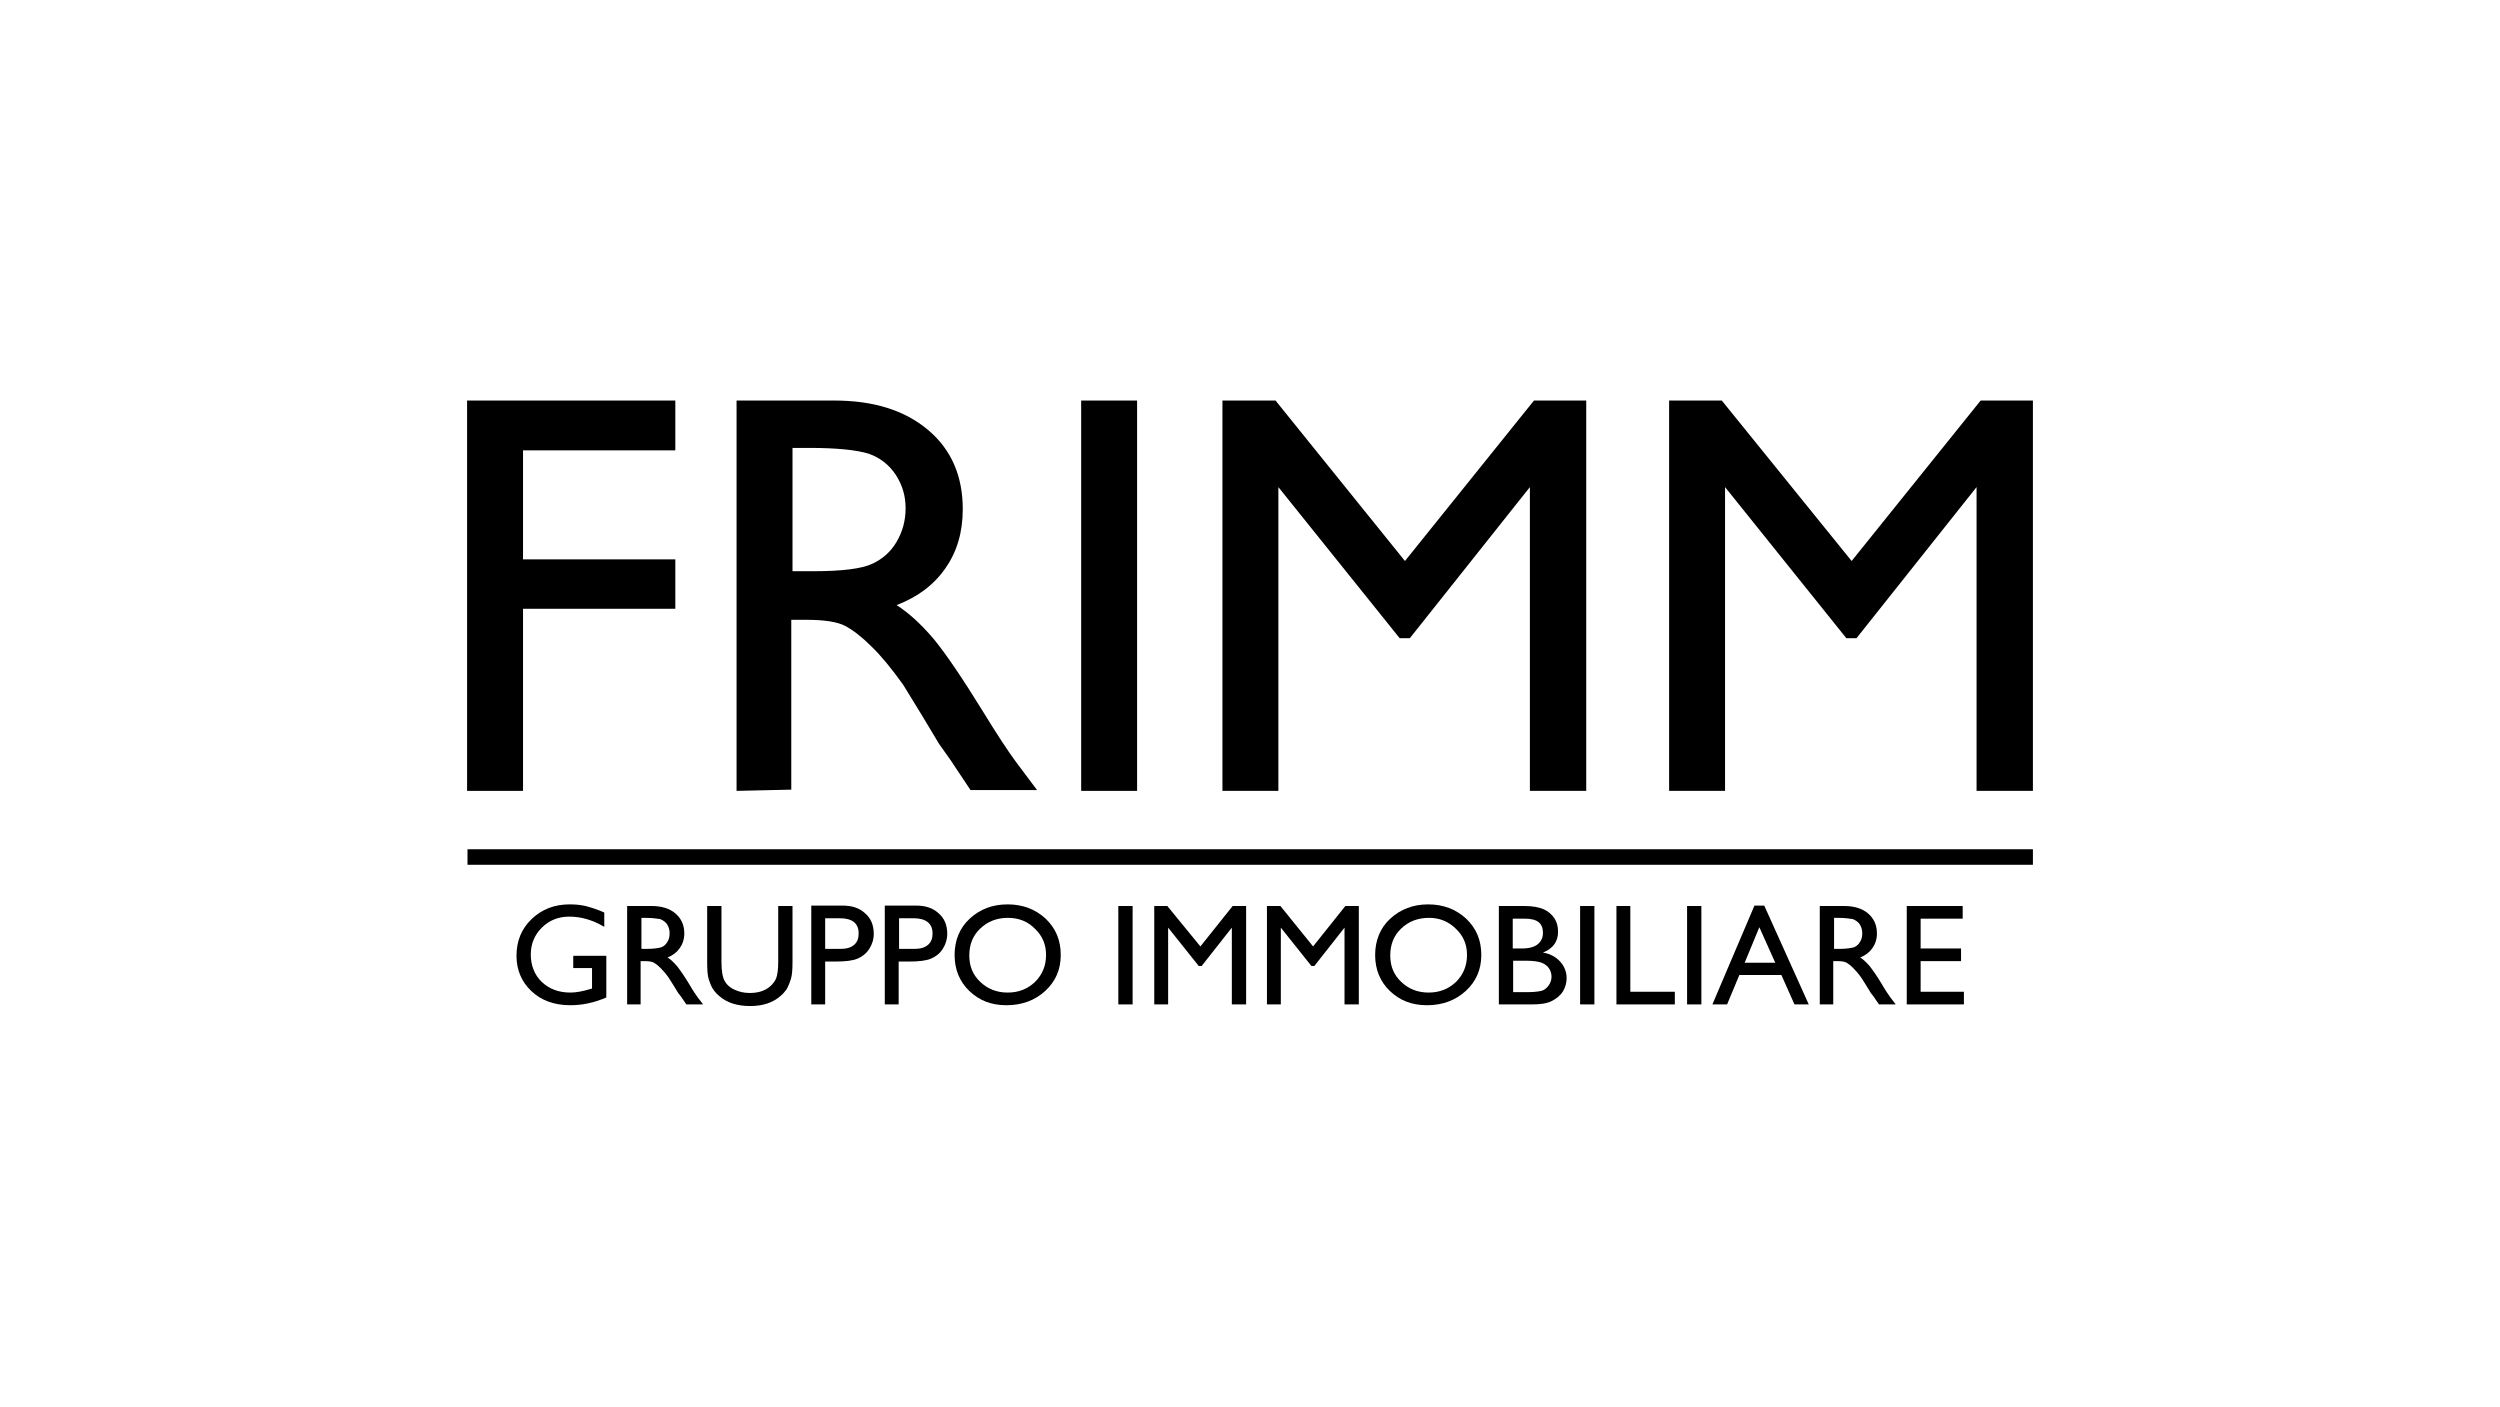
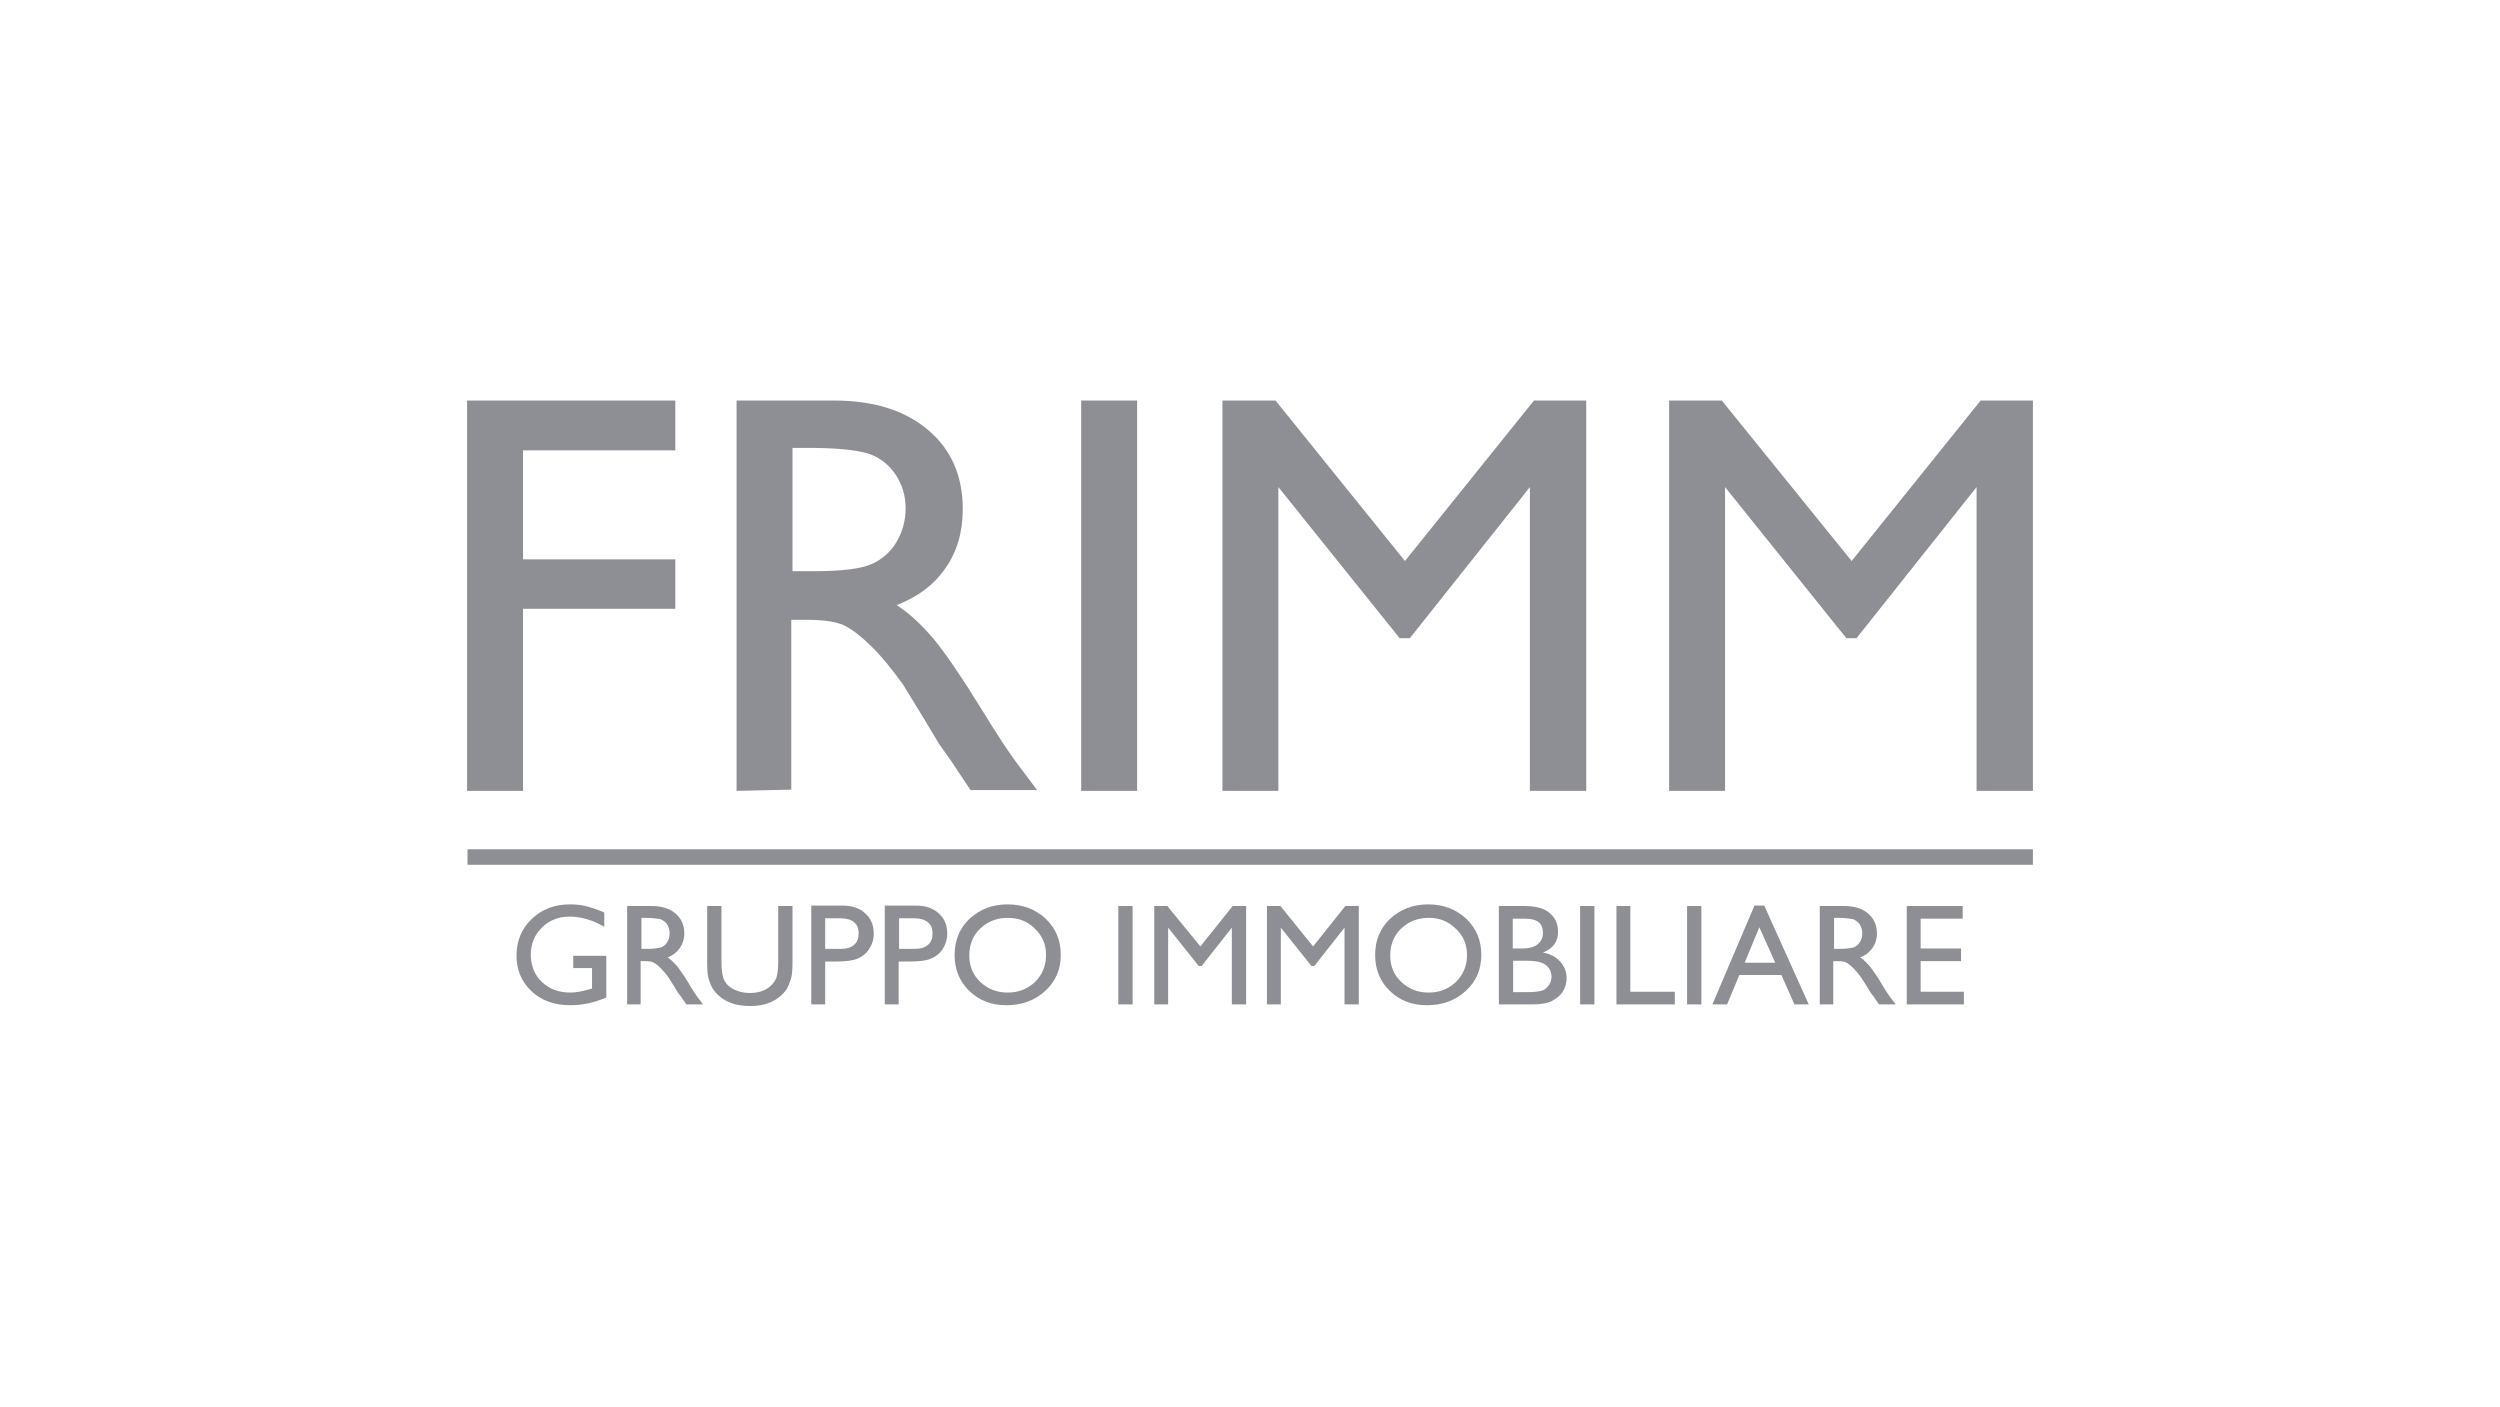
<svg xmlns="http://www.w3.org/2000/svg" version="1.1" id="Layer_2_00000013880933860696999480000000796771256265572779_" x="0px" y="0px" viewBox="0 0 612.3 344.4" style="enable-background:new 0 0 612.3 344.4;" xml:space="preserve">
  <g id="Images">
-     <rect x="114.5" y="208" class="st0" width="383.4" height="3.8" />
-     <polygon class="st0" points="114.4,98.1 165.4,98.1 165.4,110.3 128.1,110.3 128.1,137 165.4,137 165.4,149.1 128.1,149.1    128.1,193.7 114.4,193.7  " />
-     <path class="st0" d="M198.2,109.7h-4.1v30.2h5.2c6.9,0,11.7-0.6,14.3-1.8c2.6-1.2,4.6-3,6-5.4c1.4-2.4,2.2-5.1,2.2-8.2   c0-3.1-0.8-5.7-2.4-8.2c-1.6-2.4-3.8-4.2-6.7-5.2C209.7,110.2,204.9,109.7,198.2,109.7 M180.4,193.7V98.1h23.9   c9.7,0,17.3,2.4,23,7.2c5.7,4.8,8.5,11.3,8.5,19.4c0,5.6-1.4,10.4-4.2,14.4c-2.8,4.1-6.8,7.1-12,9.1c3.1,2,6,4.7,9,8.2   c2.9,3.5,7,9.5,12.3,18.1c3.3,5.4,6,9.5,8,12.2l5.1,6.8h-16.3l-4.2-6.3c-0.1-0.2-0.4-0.6-0.8-1.2l-2.7-3.8l-4.2-7l-4.6-7.5   c-2.8-3.9-5.4-7.1-7.8-9.4c-2.3-2.3-4.5-4-6.4-5c-1.9-1-5.1-1.5-9.6-1.5h-3.6v41.6L180.4,193.7L180.4,193.7z" />
-     <rect x="264.8" y="98.1" class="st0" width="13.7" height="95.6" />
-     <polygon class="st0" points="375.7,98.1 388.5,98.1 388.5,193.7 374.7,193.7 374.7,119.3 345.3,156.3 342.8,156.3 313.1,119.3    313.1,193.7 299.4,193.7 299.4,98.1 312.4,98.1 344.1,137.4  " />
-     <polygon class="st0" points="485.1,98.1 497.9,98.1 497.9,193.7 484.1,193.7 484.1,119.3 454.7,156.3 452.2,156.3 422.5,119.3    422.5,193.7 408.8,193.7 408.8,98.1 421.7,98.1 453.5,137.4  " />
-     <path class="st0" d="M140.4,234.1h8.1v10.2c-3,1.3-5.9,1.9-8.8,1.9c-4,0-7.2-1.2-9.6-3.5c-2.4-2.3-3.6-5.2-3.6-8.6   c0-3.6,1.2-6.6,3.7-9c2.5-2.4,5.6-3.6,9.3-3.6c1.4,0,2.6,0.1,3.9,0.4c1.2,0.3,2.8,0.8,4.6,1.6v3.5c-2.9-1.7-5.7-2.5-8.6-2.5   c-2.6,0-4.9,0.9-6.7,2.7c-1.8,1.8-2.7,4-2.7,6.6c0,2.6,0.9,5,2.7,6.7s4.1,2.6,7,2.6c1.4,0,3-0.3,5-0.9l0.3-0.1v-5h-4.6V234.1   L140.4,234.1z" />
-     <path class="st0" d="M158.1,224.8h-1v7.6h1.3c1.8,0,2.9-0.2,3.6-0.4c0.7-0.3,1.2-0.8,1.5-1.4c0.4-0.6,0.5-1.3,0.5-2.1   c0-0.8-0.2-1.4-0.6-2.1c-0.4-0.6-1-1-1.7-1.3C161,225,159.8,224.8,158.1,224.8 M153.6,246v-24.1h6c2.4,0,4.4,0.6,5.8,1.8   c1.4,1.2,2.2,2.8,2.2,4.9c0,1.4-0.4,2.6-1.1,3.6c-0.7,1-1.7,1.8-3,2.3c0.8,0.5,1.5,1.2,2.3,2.1c0.7,0.9,1.8,2.4,3.1,4.6   c0.8,1.4,1.5,2.4,2,3.1l1.3,1.7h-4.1l-1.1-1.6c0-0.1-0.1-0.2-0.2-0.3l-0.7-0.9l-1.1-1.8l-1.2-1.9c-0.7-1-1.4-1.8-2-2.4   c-0.6-0.6-1.1-1-1.6-1.3c-0.5-0.3-1.3-0.4-2.4-0.4h-0.9V246L153.6,246L153.6,246z" />
-     <path class="st0" d="M190.6,221.9h3.5v13.7c0,1.9-0.1,3.2-0.4,4.2c-0.3,0.9-0.6,1.7-1,2.4c-0.4,0.6-0.9,1.2-1.5,1.7   c-1.9,1.7-4.4,2.5-7.5,2.5s-5.7-0.8-7.6-2.5c-0.6-0.5-1.1-1.1-1.5-1.7c-0.4-0.6-0.7-1.4-1-2.3c-0.3-0.9-0.4-2.3-0.4-4.3v-13.7h3.5   v13.7c0,2.3,0.3,3.8,0.8,4.7c0.5,0.9,1.3,1.6,2.4,2.1c1.1,0.5,2.3,0.8,3.7,0.8c2.1,0,3.7-0.5,5-1.6c0.7-0.6,1.2-1.3,1.5-2   c0.3-0.8,0.5-2.1,0.5-4L190.6,221.9L190.6,221.9z" />
-     <path class="st0" d="M205.7,224.9h-3.6v7.5h3.8c1.4,0,2.5-0.3,3.3-1c0.8-0.7,1.1-1.6,1.1-2.8C210.3,226.2,208.8,224.9,205.7,224.9    M198.7,246v-24.2h7.7c2.3,0,4.1,0.6,5.5,1.9c1.4,1.2,2.1,2.9,2.1,5c0,1.4-0.4,2.6-1.1,3.7s-1.7,1.9-2.9,2.4   c-1.2,0.5-3,0.7-5.3,0.7h-2.6V246H198.7L198.7,246z" />
-     <path class="st0" d="M223.8,224.9h-3.6v7.5h3.8c1.4,0,2.5-0.3,3.3-1c0.8-0.7,1.1-1.6,1.1-2.8C228.4,226.2,226.8,224.9,223.8,224.9    M216.7,246v-24.2h7.7c2.3,0,4.1,0.6,5.5,1.9c1.4,1.2,2.1,2.9,2.1,5c0,1.4-0.4,2.6-1.1,3.7c-0.7,1.1-1.7,1.9-2.9,2.4   c-1.2,0.5-3,0.7-5.3,0.7h-2.6V246H216.7L216.7,246z" />
-     <path class="st0" d="M246.9,224.8c-2.8,0-5,0.9-6.8,2.6c-1.8,1.7-2.7,3.9-2.7,6.6c0,2.7,0.9,4.8,2.7,6.5c1.8,1.7,4,2.6,6.7,2.6   s4.9-0.9,6.7-2.6c1.8-1.8,2.7-4,2.7-6.6s-0.9-4.7-2.7-6.4C251.8,225.7,249.5,224.8,246.9,224.8 M246.8,221.5c3.7,0,6.8,1.2,9.3,3.5   c2.5,2.4,3.7,5.3,3.7,8.9s-1.3,6.5-3.8,8.8c-2.5,2.3-5.7,3.5-9.5,3.5s-6.7-1.2-9.1-3.5s-3.6-5.3-3.6-8.8c0-3.5,1.2-6.6,3.7-8.9   C240,222.7,243,221.5,246.8,221.5" />
-     <rect x="273.9" y="221.9" class="st0" width="3.5" height="24.1" />
-     <polygon class="st0" points="301.9,221.9 305.2,221.9 305.2,246 301.7,246 301.7,227.2 294.3,236.6 293.6,236.6 286.1,227.2    286.1,246 282.7,246 282.7,221.9 285.9,221.9 294,231.8  " />
-     <polygon class="st0" points="329.5,221.9 332.8,221.9 332.8,246 329.3,246 329.3,227.2 321.9,236.6 321.2,236.6 313.7,227.2    313.7,246 310.3,246 310.3,221.9 313.6,221.9 321.6,231.8  " />
-     <path class="st0" d="M350,224.8c-2.8,0-5,0.9-6.8,2.6c-1.8,1.7-2.7,3.9-2.7,6.6c0,2.7,0.9,4.8,2.7,6.5s4,2.6,6.7,2.6   s4.9-0.9,6.7-2.6c1.8-1.8,2.7-4,2.7-6.6s-0.9-4.7-2.7-6.4C354.8,225.7,352.6,224.8,350,224.8 M349.8,221.5c3.7,0,6.8,1.2,9.3,3.5   c2.5,2.4,3.7,5.3,3.7,8.9s-1.3,6.5-3.8,8.8c-2.5,2.3-5.7,3.5-9.5,3.5s-6.7-1.2-9.1-3.5c-2.4-2.3-3.6-5.3-3.6-8.8   c0-3.5,1.2-6.6,3.7-8.9C343,222.7,346.1,221.5,349.8,221.5" />
-     <path class="st0" d="M373.8,235.3h-3.2v7.7h3.4c1.9,0,3.2-0.2,3.8-0.4c0.7-0.3,1.2-0.8,1.6-1.4c0.4-0.6,0.6-1.3,0.6-2   c0-0.7-0.2-1.4-0.6-2c-0.4-0.6-1-1.1-1.8-1.4C376.8,235.5,375.5,235.3,373.8,235.3 M373.5,225h-3v7.3h2.3c1.8,0,3.1-0.4,3.9-1.1   c0.8-0.7,1.2-1.6,1.2-2.7C377.9,226.1,376.5,225,373.5,225 M375.3,246h-8.2v-24.1h6.3c2,0,3.5,0.3,4.7,0.8c1.1,0.5,2,1.3,2.6,2.2   c0.6,0.9,0.9,2,0.9,3.3c0,2.4-1.2,4.1-3.7,5.1c1.8,0.3,3.2,1.1,4.2,2.2c1,1.1,1.6,2.5,1.6,4c0,1.2-0.3,2.3-0.9,3.3   c-0.6,1-1.6,1.8-2.8,2.4S377.1,246,375.3,246" />
-     <rect x="387" y="221.9" class="st0" width="3.5" height="24.1" />
-     <polygon class="st0" points="395.9,221.9 399.3,221.9 399.3,242.9 410.2,242.9 410.2,246 395.9,246  " />
-     <rect x="413.2" y="221.9" class="st0" width="3.5" height="24.1" />
-     <path class="st0" d="M434.8,235.8l-3.9-8.7l-3.6,8.7H434.8z M429.7,221.8h2.4L443,246h-3.5l-3.2-7.2h-10.3l-3,7.2h-3.6L429.7,221.8   z" />
-     <path class="st0" d="M450.2,224.8h-1v7.6h1.3c1.8,0,2.9-0.2,3.6-0.4c0.7-0.3,1.2-0.8,1.5-1.4c0.4-0.6,0.5-1.3,0.5-2.1   c0-0.8-0.2-1.4-0.6-2.1c-0.4-0.6-1-1-1.7-1.3C453.1,225,451.9,224.8,450.2,224.8 M445.7,246v-24.1h6c2.4,0,4.4,0.6,5.8,1.8   c1.4,1.2,2.2,2.8,2.2,4.9c0,1.4-0.4,2.6-1.1,3.6c-0.7,1-1.7,1.8-3,2.3c0.8,0.5,1.5,1.2,2.3,2.1c0.7,0.9,1.8,2.4,3.1,4.6   c0.8,1.4,1.5,2.4,2,3.1l1.3,1.7h-4.1l-1.1-1.6c0-0.1-0.1-0.2-0.2-0.3l-0.7-0.9l-1.1-1.8l-1.2-1.9c-0.7-1-1.4-1.8-2-2.4   c-0.6-0.6-1.1-1-1.6-1.3c-0.5-0.3-1.3-0.4-2.4-0.4h-0.9V246L445.7,246L445.7,246z" />
-     <polygon class="st0" points="467,221.9 480.7,221.9 480.7,225 470.4,225 470.4,232.3 480.3,232.3 480.3,235.4 470.4,235.4    470.4,242.9 481,242.9 481,246 467,246  " />
+     <rect x="114.5" y="208" fill="#8E8F94" width="383.4" height="3.8" />
+     <polygon fill="#8E8F94" points="114.4,98.1 165.4,98.1 165.4,110.3 128.1,110.3 128.1,137 165.4,137 165.4,149.1 128.1,149.1    128.1,193.7 114.4,193.7  " />
+     <path fill="#8E8F94" d="M198.2,109.7h-4.1v30.2h5.2c6.9,0,11.7-0.6,14.3-1.8c2.6-1.2,4.6-3,6-5.4c1.4-2.4,2.2-5.1,2.2-8.2   c0-3.1-0.8-5.7-2.4-8.2c-1.6-2.4-3.8-4.2-6.7-5.2C209.7,110.2,204.9,109.7,198.2,109.7 M180.4,193.7V98.1h23.9   c9.7,0,17.3,2.4,23,7.2c5.7,4.8,8.5,11.3,8.5,19.4c0,5.6-1.4,10.4-4.2,14.4c-2.8,4.1-6.8,7.1-12,9.1c3.1,2,6,4.7,9,8.2   c2.9,3.5,7,9.5,12.3,18.1c3.3,5.4,6,9.5,8,12.2l5.1,6.8h-16.3l-4.2-6.3c-0.1-0.2-0.4-0.6-0.8-1.2l-2.7-3.8l-4.2-7l-4.6-7.5   c-2.8-3.9-5.4-7.1-7.8-9.4c-2.3-2.3-4.5-4-6.4-5c-1.9-1-5.1-1.5-9.6-1.5h-3.6v41.6L180.4,193.7L180.4,193.7z" />
+     <rect x="264.8" y="98.1" fill="#8E8F94" width="13.7" height="95.6" />
+     <polygon fill="#8E8F94" points="375.7,98.1 388.5,98.1 388.5,193.7 374.7,193.7 374.7,119.3 345.3,156.3 342.8,156.3 313.1,119.3    313.1,193.7 299.4,193.7 299.4,98.1 312.4,98.1 344.1,137.4  " />
+     <polygon fill="#8E8F94" points="485.1,98.1 497.9,98.1 497.9,193.7 484.1,193.7 484.1,119.3 454.7,156.3 452.2,156.3 422.5,119.3    422.5,193.7 408.8,193.7 408.8,98.1 421.7,98.1 453.5,137.4  " />
+     <path fill="#8E8F94" d="M140.4,234.1h8.1v10.2c-3,1.3-5.9,1.9-8.8,1.9c-4,0-7.2-1.2-9.6-3.5c-2.4-2.3-3.6-5.2-3.6-8.6   c0-3.6,1.2-6.6,3.7-9c2.5-2.4,5.6-3.6,9.3-3.6c1.4,0,2.6,0.1,3.9,0.4c1.2,0.3,2.8,0.8,4.6,1.6v3.5c-2.9-1.7-5.7-2.5-8.6-2.5   c-2.6,0-4.9,0.9-6.7,2.7c-1.8,1.8-2.7,4-2.7,6.6c0,2.6,0.9,5,2.7,6.7s4.1,2.6,7,2.6c1.4,0,3-0.3,5-0.9l0.3-0.1v-5h-4.6V234.1   L140.4,234.1z" />
+     <path fill="#8E8F94" d="M158.1,224.8h-1v7.6h1.3c1.8,0,2.9-0.2,3.6-0.4c0.7-0.3,1.2-0.8,1.5-1.4c0.4-0.6,0.5-1.3,0.5-2.1   c0-0.8-0.2-1.4-0.6-2.1c-0.4-0.6-1-1-1.7-1.3C161,225,159.8,224.8,158.1,224.8 M153.6,246v-24.1h6c2.4,0,4.4,0.6,5.8,1.8   c1.4,1.2,2.2,2.8,2.2,4.9c0,1.4-0.4,2.6-1.1,3.6c-0.7,1-1.7,1.8-3,2.3c0.8,0.5,1.5,1.2,2.3,2.1c0.7,0.9,1.8,2.4,3.1,4.6   c0.8,1.4,1.5,2.4,2,3.1l1.3,1.7h-4.1l-1.1-1.6c0-0.1-0.1-0.2-0.2-0.3l-0.7-0.9l-1.1-1.8l-1.2-1.9c-0.7-1-1.4-1.8-2-2.4   c-0.6-0.6-1.1-1-1.6-1.3c-0.5-0.3-1.3-0.4-2.4-0.4h-0.9V246L153.6,246L153.6,246z" />
+     <path fill="#8E8F94" d="M190.6,221.9h3.5v13.7c0,1.9-0.1,3.2-0.4,4.2c-0.3,0.9-0.6,1.7-1,2.4c-0.4,0.6-0.9,1.2-1.5,1.7   c-1.9,1.7-4.4,2.5-7.5,2.5s-5.7-0.8-7.6-2.5c-0.6-0.5-1.1-1.1-1.5-1.7c-0.4-0.6-0.7-1.4-1-2.3c-0.3-0.9-0.4-2.3-0.4-4.3v-13.7h3.5   v13.7c0,2.3,0.3,3.8,0.8,4.7c0.5,0.9,1.3,1.6,2.4,2.1c1.1,0.5,2.3,0.8,3.7,0.8c2.1,0,3.7-0.5,5-1.6c0.7-0.6,1.2-1.3,1.5-2   c0.3-0.8,0.5-2.1,0.5-4L190.6,221.9L190.6,221.9z" />
+     <path fill="#8E8F94" d="M205.7,224.9h-3.6v7.5h3.8c1.4,0,2.5-0.3,3.3-1c0.8-0.7,1.1-1.6,1.1-2.8C210.3,226.2,208.8,224.9,205.7,224.9    M198.7,246v-24.2h7.7c2.3,0,4.1,0.6,5.5,1.9c1.4,1.2,2.1,2.9,2.1,5c0,1.4-0.4,2.6-1.1,3.7s-1.7,1.9-2.9,2.4   c-1.2,0.5-3,0.7-5.3,0.7h-2.6V246H198.7L198.7,246z" />
+     <path fill="#8E8F94" d="M223.8,224.9h-3.6v7.5h3.8c1.4,0,2.5-0.3,3.3-1c0.8-0.7,1.1-1.6,1.1-2.8C228.4,226.2,226.8,224.9,223.8,224.9    M216.7,246v-24.2h7.7c2.3,0,4.1,0.6,5.5,1.9c1.4,1.2,2.1,2.9,2.1,5c0,1.4-0.4,2.6-1.1,3.7c-0.7,1.1-1.7,1.9-2.9,2.4   c-1.2,0.5-3,0.7-5.3,0.7h-2.6V246H216.7L216.7,246z" />
+     <path fill="#8E8F94" d="M246.9,224.8c-2.8,0-5,0.9-6.8,2.6c-1.8,1.7-2.7,3.9-2.7,6.6c0,2.7,0.9,4.8,2.7,6.5c1.8,1.7,4,2.6,6.7,2.6   s4.9-0.9,6.7-2.6c1.8-1.8,2.7-4,2.7-6.6s-0.9-4.7-2.7-6.4C251.8,225.7,249.5,224.8,246.9,224.8 M246.8,221.5c3.7,0,6.8,1.2,9.3,3.5   c2.5,2.4,3.7,5.3,3.7,8.9s-1.3,6.5-3.8,8.8c-2.5,2.3-5.7,3.5-9.5,3.5s-6.7-1.2-9.1-3.5s-3.6-5.3-3.6-8.8c0-3.5,1.2-6.6,3.7-8.9   C240,222.7,243,221.5,246.8,221.5" />
+     <rect x="273.9" y="221.9" fill="#8E8F94" width="3.5" height="24.1" />
+     <polygon fill="#8E8F94" points="301.9,221.9 305.2,221.9 305.2,246 301.7,246 301.7,227.2 294.3,236.6 293.6,236.6 286.1,227.2    286.1,246 282.7,246 282.7,221.9 285.9,221.9 294,231.8  " />
+     <polygon fill="#8E8F94" points="329.5,221.9 332.8,221.9 332.8,246 329.3,246 329.3,227.2 321.9,236.6 321.2,236.6 313.7,227.2    313.7,246 310.3,246 310.3,221.9 313.6,221.9 321.6,231.8  " />
+     <path fill="#8E8F94" d="M350,224.8c-2.8,0-5,0.9-6.8,2.6c-1.8,1.7-2.7,3.9-2.7,6.6c0,2.7,0.9,4.8,2.7,6.5s4,2.6,6.7,2.6   s4.9-0.9,6.7-2.6c1.8-1.8,2.7-4,2.7-6.6s-0.9-4.7-2.7-6.4C354.8,225.7,352.6,224.8,350,224.8 M349.8,221.5c3.7,0,6.8,1.2,9.3,3.5   c2.5,2.4,3.7,5.3,3.7,8.9s-1.3,6.5-3.8,8.8c-2.5,2.3-5.7,3.5-9.5,3.5s-6.7-1.2-9.1-3.5c-2.4-2.3-3.6-5.3-3.6-8.8   c0-3.5,1.2-6.6,3.7-8.9C343,222.7,346.1,221.5,349.8,221.5" />
+     <path fill="#8E8F94" d="M373.8,235.3h-3.2v7.7h3.4c1.9,0,3.2-0.2,3.8-0.4c0.7-0.3,1.2-0.8,1.6-1.4c0.4-0.6,0.6-1.3,0.6-2   c0-0.7-0.2-1.4-0.6-2c-0.4-0.6-1-1.1-1.8-1.4C376.8,235.5,375.5,235.3,373.8,235.3 M373.5,225h-3v7.3h2.3c1.8,0,3.1-0.4,3.9-1.1   c0.8-0.7,1.2-1.6,1.2-2.7C377.9,226.1,376.5,225,373.5,225 M375.3,246h-8.2v-24.1h6.3c2,0,3.5,0.3,4.7,0.8c1.1,0.5,2,1.3,2.6,2.2   c0.6,0.9,0.9,2,0.9,3.3c0,2.4-1.2,4.1-3.7,5.1c1.8,0.3,3.2,1.1,4.2,2.2c1,1.1,1.6,2.5,1.6,4c0,1.2-0.3,2.3-0.9,3.3   c-0.6,1-1.6,1.8-2.8,2.4S377.1,246,375.3,246" />
+     <rect x="387" y="221.9" fill="#8E8F94" width="3.5" height="24.1" />
+     <polygon fill="#8E8F94" points="395.9,221.9 399.3,221.9 399.3,242.9 410.2,242.9 410.2,246 395.9,246  " />
+     <rect x="413.2" y="221.9" fill="#8E8F94" width="3.5" height="24.1" />
+     <path fill="#8E8F94" d="M434.8,235.8l-3.9-8.7l-3.6,8.7H434.8z M429.7,221.8h2.4L443,246h-3.5l-3.2-7.2h-10.3l-3,7.2h-3.6L429.7,221.8   z" />
+     <path fill="#8E8F94" d="M450.2,224.8h-1v7.6h1.3c1.8,0,2.9-0.2,3.6-0.4c0.7-0.3,1.2-0.8,1.5-1.4c0.4-0.6,0.5-1.3,0.5-2.1   c0-0.8-0.2-1.4-0.6-2.1c-0.4-0.6-1-1-1.7-1.3C453.1,225,451.9,224.8,450.2,224.8 M445.7,246v-24.1h6c2.4,0,4.4,0.6,5.8,1.8   c1.4,1.2,2.2,2.8,2.2,4.9c0,1.4-0.4,2.6-1.1,3.6c-0.7,1-1.7,1.8-3,2.3c0.8,0.5,1.5,1.2,2.3,2.1c0.7,0.9,1.8,2.4,3.1,4.6   c0.8,1.4,1.5,2.4,2,3.1l1.3,1.7h-4.1l-1.1-1.6c0-0.1-0.1-0.2-0.2-0.3l-0.7-0.9l-1.1-1.8l-1.2-1.9c-0.7-1-1.4-1.8-2-2.4   c-0.6-0.6-1.1-1-1.6-1.3c-0.5-0.3-1.3-0.4-2.4-0.4h-0.9V246L445.7,246L445.7,246z" />
+     <polygon fill="#8E8F94" points="467,221.9 480.7,221.9 480.7,225 470.4,225 470.4,232.3 480.3,232.3 480.3,235.4 470.4,235.4    470.4,242.9 481,242.9 481,246 467,246  " />
  </g>
</svg>
